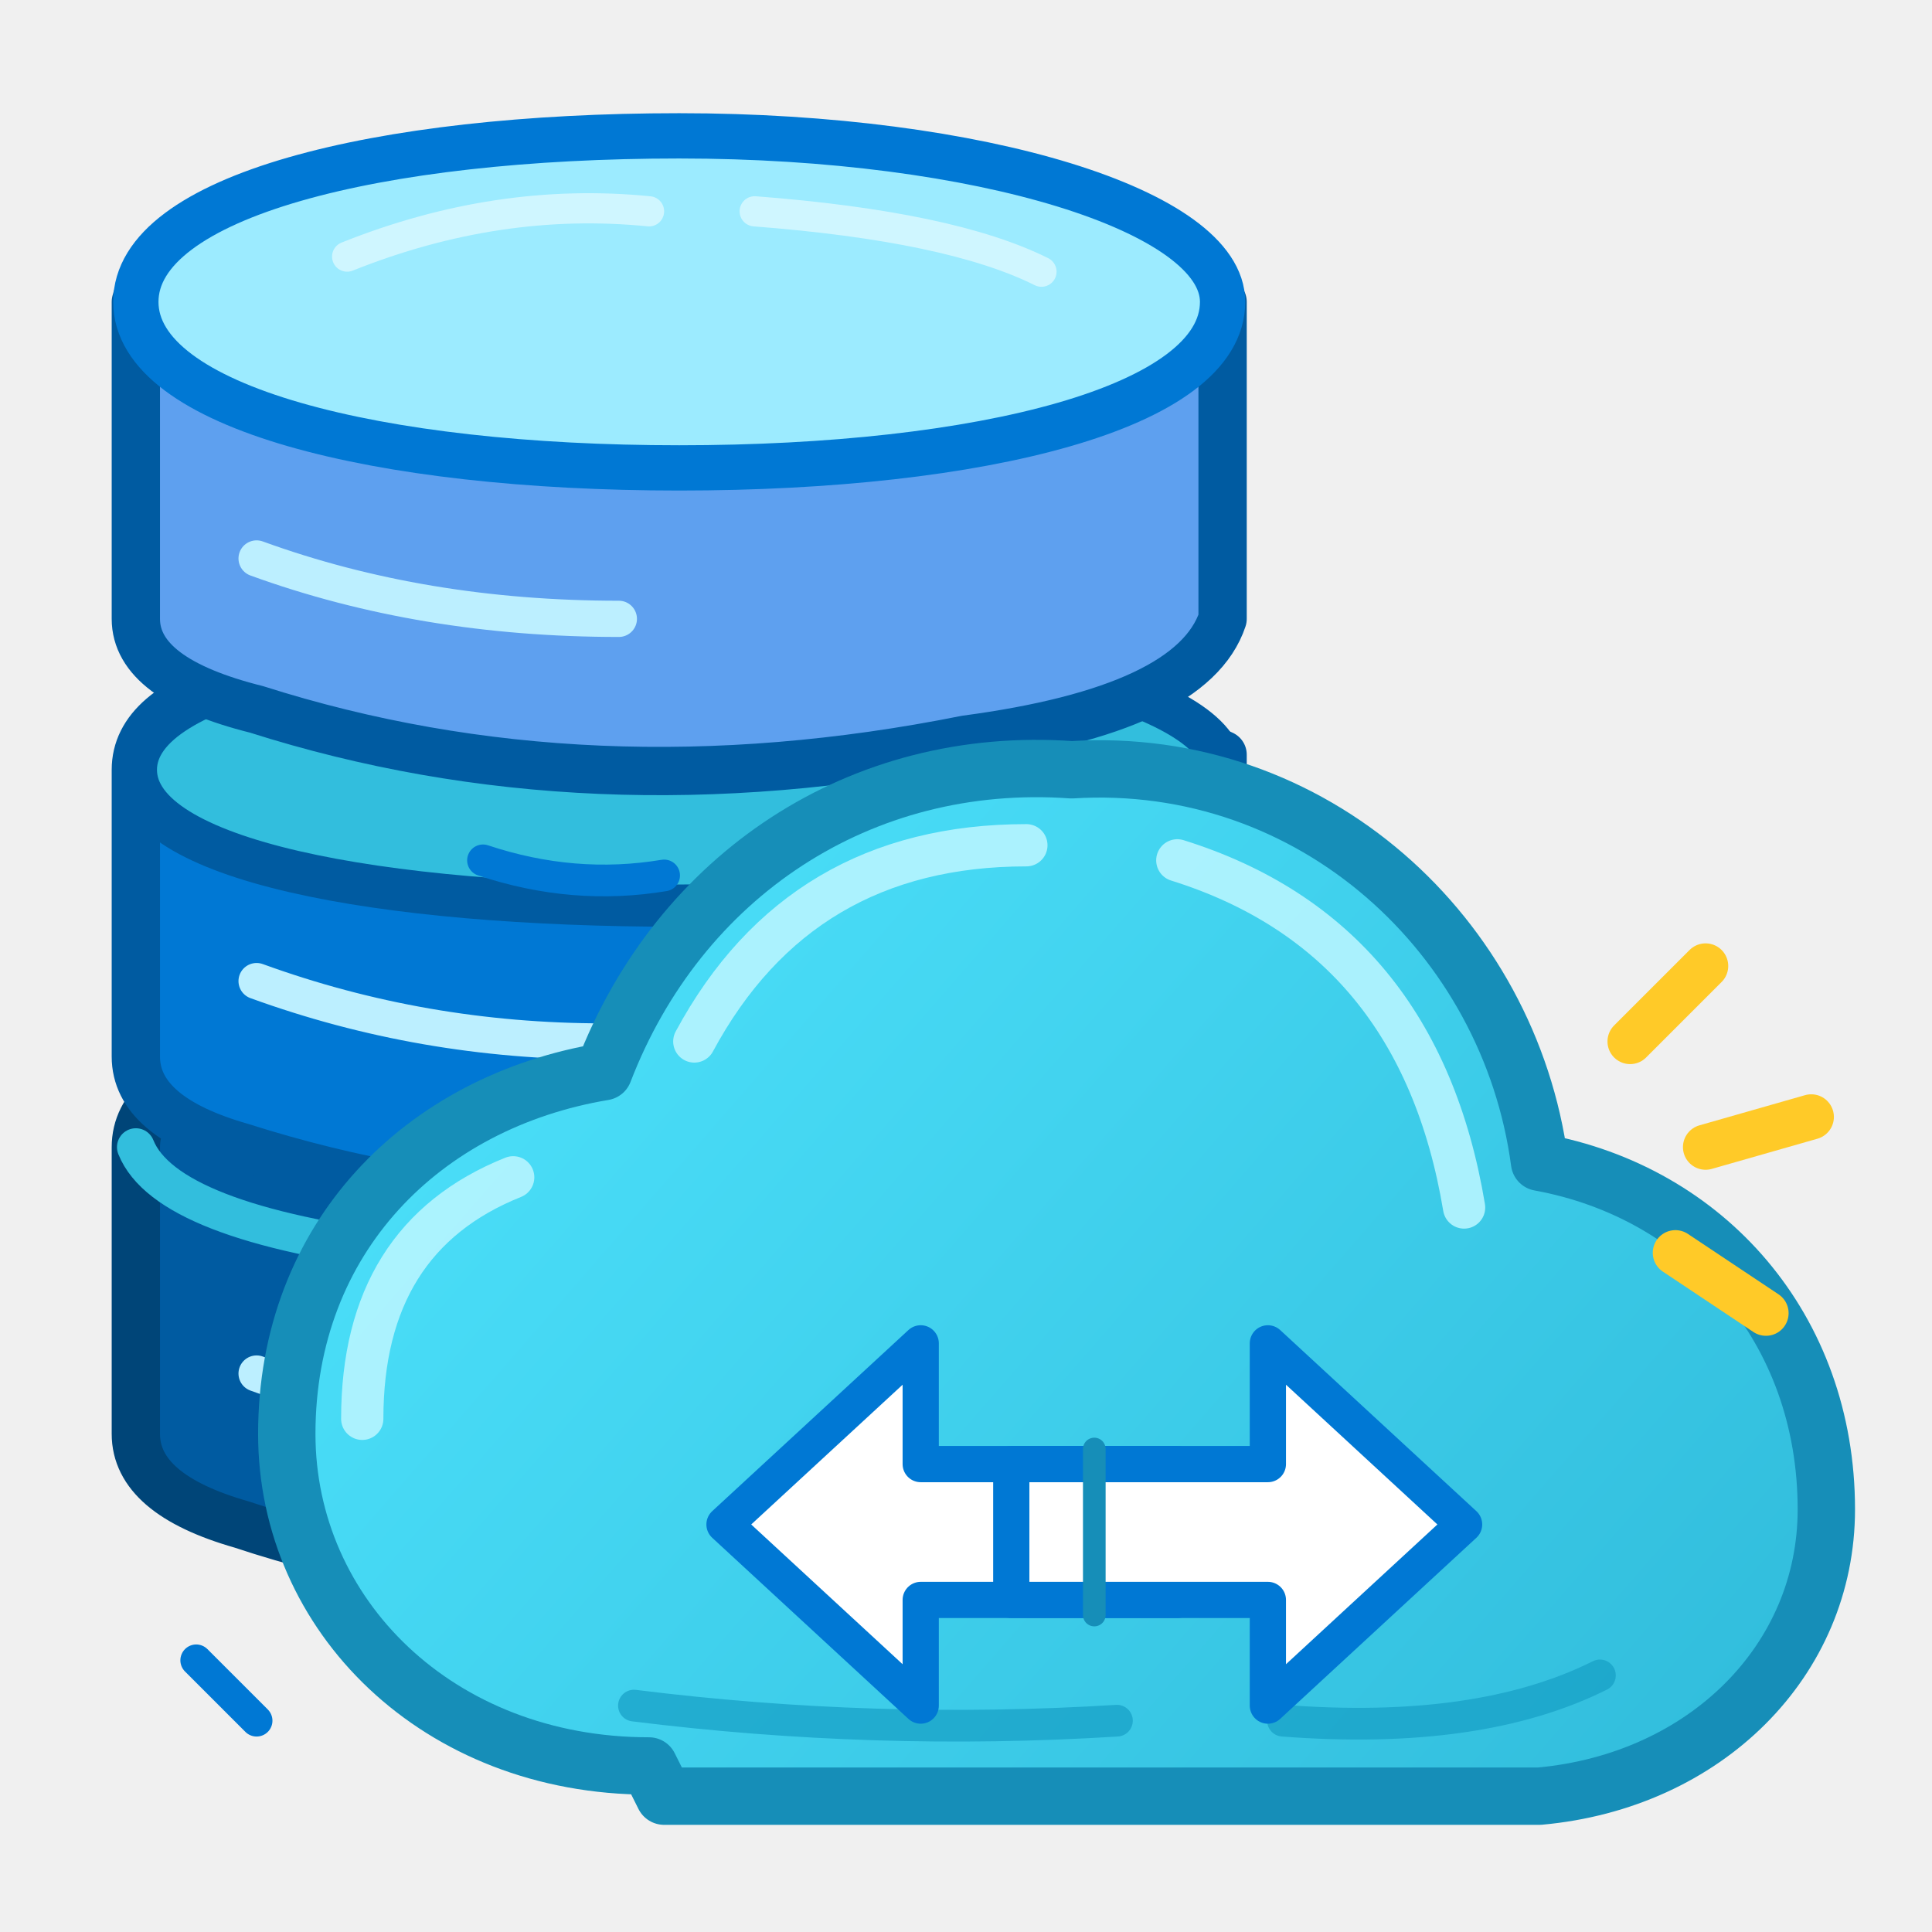
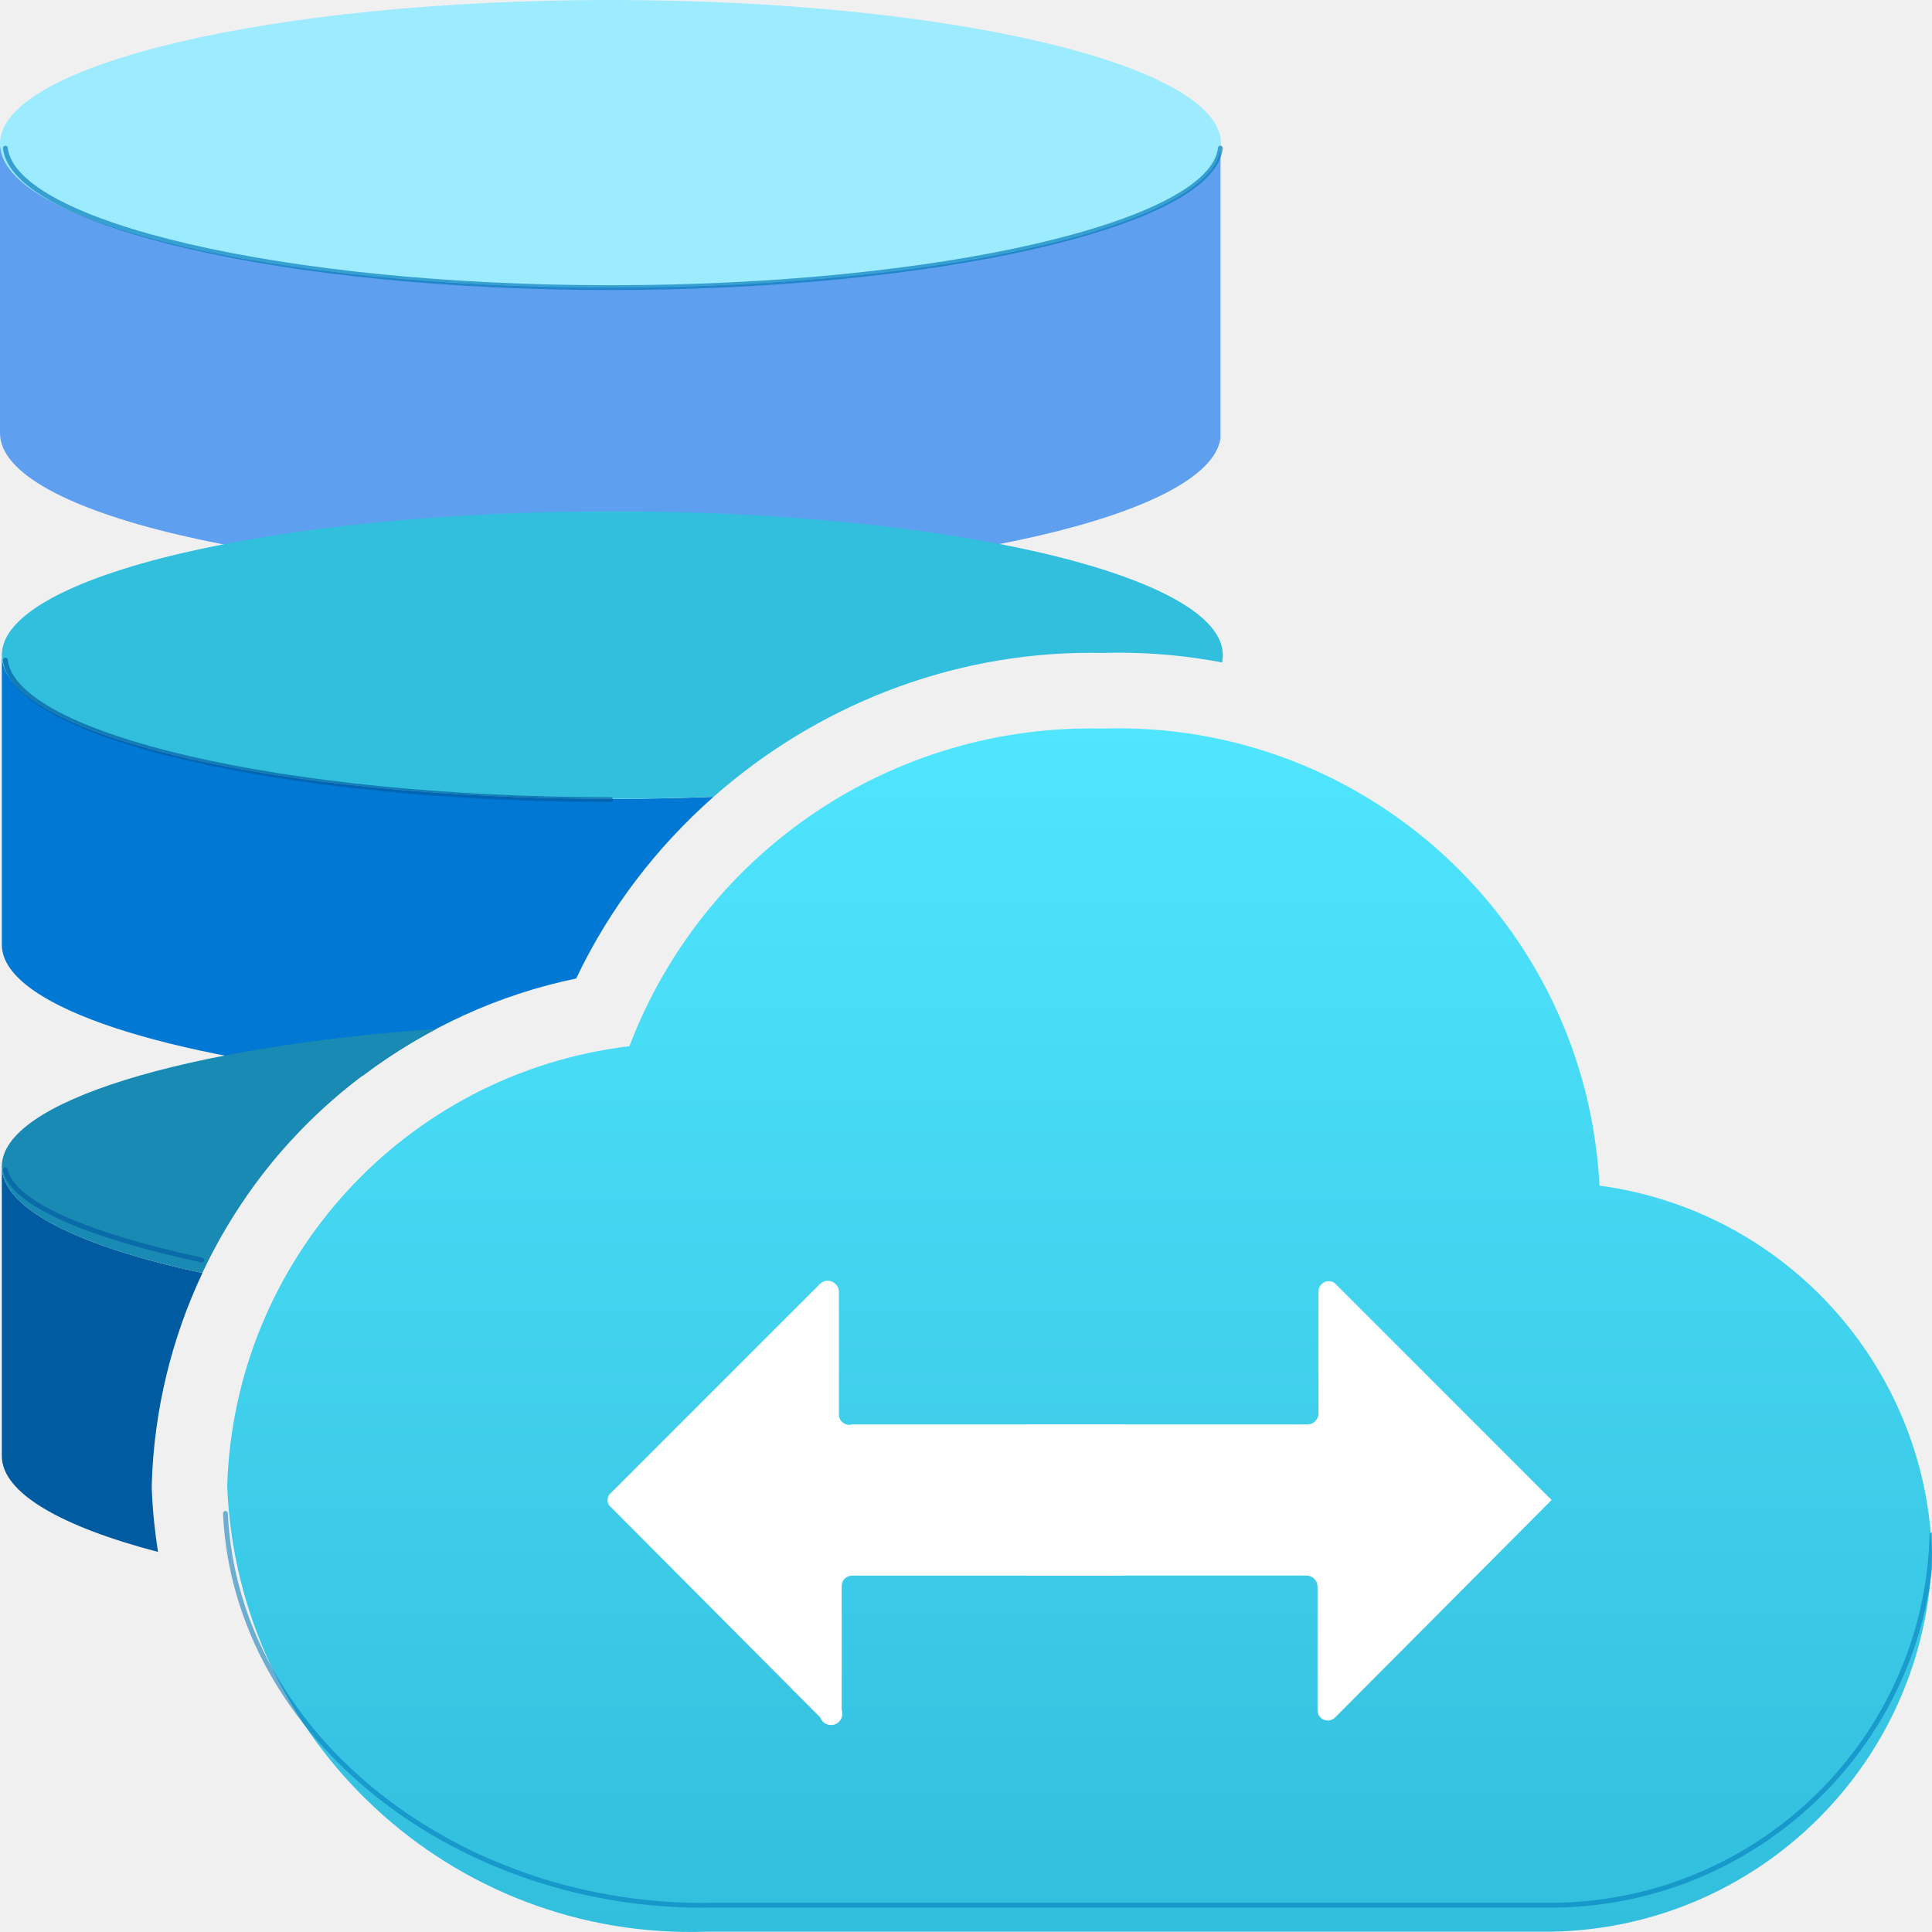
- <svg xmlns="http://www.w3.org/2000/svg" width="128" height="128" viewBox="0 0 128 128" fill="none" stroke-linecap="round" stroke-linejoin="round">
+ <svg xmlns="http://www.w3.org/2000/svg" width="128" height="128" viewBox="0 0 128 128">
  <defs>
-     <linearGradient id="cloudCyan" x1="22" y1="45" x2="108" y2="120" gradientUnits="userSpaceOnUse">
-       <stop offset="0" stop-color="#50E6FF" />
-       <stop offset="1" stop-color="#32BEDD" />
+     <linearGradient id="disk" x1="-313.941" y1="642.516" x2="-313.941" y2="653.768" gradientTransform="translate(324 660.516) scale(1 -1)" gradientUnits="userSpaceOnUse">
+       <stop offset="0" stop-color="#32bedd" />
+       <stop offset="1" stop-color="#50e6ff" />
    </linearGradient>
  </defs>
-   <path d="M9 76            Q9 72 16 70            Q31 65 49 69            Q70 70 81 75            L81 95            Q79 101 65 103            Q37 108 16 101            Q9 99 9 95 Z" fill="#005BA1" stroke="#004578" stroke-width="3.2" />
-   <path d="M9 76            Q11 81 27 83            Q47 87 67 82            Q78 80 81 75" stroke="#32BEDD" stroke-width="2.5" />
-   <path d="M9 51            Q9 47 16 45            Q31 40 49 44            Q70 45 81 50            L81 70            Q78 76 63 78            Q38 83 16 76            Q9 74 9 70 Z" fill="#0078D4" stroke="#005BA1" stroke-width="3.2" />
-   <path d="M9 51            C9 45 25 42 45 42            C65 42 81 46 81 51            C81 57 65 60 45 60            C25 60 9 57 9 51 Z" fill="#32BEDD" stroke="#005BA1" stroke-width="2.8" />
-   <path d="M9 20            Q10 16 18 14            Q37 9 57 13            Q75 15 81 20            L81 41            Q79 47 64 49            Q39 54 17 47            Q9 45 9 41 Z" fill="#5EA0EF" stroke="#005BA1" stroke-width="3.2" />
-   <path d="M9 20            C9 13 25 9 45 9            C65 9 81 14 81 20            C81 27 65 31 45 31            C25 31 9 27 9 20 Z" fill="#9CEBFF" stroke="#0078D4" stroke-width="3" />
-   <path d="M17 37 Q28 41 41 41            M17 65 Q28 69 40 69            M17 91 Q28 95 40 95" stroke="#BCEFFF" stroke-width="2.4" />
-   <path d="M43 117            C29 117 19 107 19 95            C19 82 28 73 40 71            C45 58 57 50 71 51            C87 50 100 62 102 77            C113 79 121 88 121 100            C121 110 113 118 102 119            L44 119 Z" fill="url(#cloudCyan)" stroke="#168EB8" stroke-width="3.8" />
-   <path d="M24 94            Q24 82 34 78            M46 69            Q53 56 68 56            M78 57            Q94 62 97 80" stroke="#B6F5FF" stroke-width="2.8" opacity=".9" />
-   <path d="M42 113 Q58 115 74 114            M85 114 Q98 115 106 111" stroke="#159EC5" stroke-width="2.1" opacity=".7" />
-   <path d="M61 89            L48 101            L61 113            L61 106            L78 106            L78 97            L61 97 Z" fill="#FFFFFF" stroke="#0078D4" stroke-width="2.4" />
-   <path d="M84 89            L97 101            L84 113            L84 106            L67 106            L67 97            L84 97 Z" fill="#FFFFFF" stroke="#0078D4" stroke-width="2.4" />
-   <path d="M72.5 96 L72.5 107" stroke="#168EB8" stroke-width="1.5" />
-   <path d="M108 69 L113 64            M113 76 L120 74            M111 83 L117 87" stroke="#FFCA28" stroke-width="3" />
-   <path d="M32 57 Q38 59 44 58            M13 110 L17 114" stroke="#0078D4" stroke-width="2.1" />
-   <path d="M23 17 Q33 13 43 14            M50 14 Q63 15 69 18" stroke="#D8F8FF" stroke-width="2" opacity=".85" />
+   <g transform="scale(7.111111)">
+     <path d="M5.688 2.679C2.582 2.679.058 2.092.005 1.364H0v2.672c0 .74 2.547 1.34 5.688 1.34 3.076 0 5.58-.575 5.683-1.293h0v-.046c0-.008 0-.016 0-.024v-.037h0V1.339c.005.739-2.542 1.34-5.683 1.34Z" fill="#5ea0ef" />
+     <ellipse cx="5.688" cy="1.339" rx="5.688" ry="1.339" fill="#9cebff" />
+     <path d="M5.369 9.115c.31-.653.75-1.224 1.279-1.691-.307.012-.621.019-.943.019C2.564 7.443.017 6.843.017 6.103v2.698c0 .544 1.381 1.012 3.362 1.222.587-.445 1.266-.757 1.991-.907Z" fill="#0078d4" />
+     <path d="M6.649 7.423c.952-.841 2.196-1.341 3.511-1.341.036 0 .072 0 .108.001.05-.001.1-.002.15-.002.331 0 .654.031.968.091.005-.023.007-.046.007-.069 0-.739-2.547-1.339-5.688-1.339S.017 5.364.017 6.103s2.547 1.339 5.688 1.339c.322 0 .637-.007.944-.019Z" fill="#32bedd" />
+     <path d="M1.414 13.873v-.049c.021-.685.184-1.353.472-1.964-1.148-.245-1.869-.599-1.869-.992v2.697c0 .344.551.657 1.455.894-.03-.192-.05-.387-.058-.586Z" fill="#005ba1" />
+     <path d="M2.711 10.627c.39-.427.851-.775 1.355-1.041C1.724 9.752.017 10.263.017 10.868c0 .393.721.747 1.868.992.211-.447.487-.864.826-1.234Z" fill="#198ab3" />
+     <path d="M18 14.474c-.057-1.746-1.367-3.195-3.098-3.428-.126-2.444-2.185-4.337-4.631-4.258-1.948-.047-3.713 1.139-4.407 2.959-2.091.252-3.683 1.994-3.747 4.098.092 2.379 2.092 4.236 4.471 4.152h7.867c1.935-.034 3.5-1.588 3.545-3.524Z" fill="url(#disk)" />
+     <g fill="#fff">
+       <path d="M7.642 16.001l-1.947-1.956c-.038-.029-.046-.083-.017-.122.005-.007.011-.012.017-.017l1.947-1.947c.043-.039.109-.035.147.008.015.017.025.039.027.062v1.147c-.002.053.039.097.092.099.01 0 .02 0 .03-.004h2.521c.053.005.092.051.087.104h0v1.209c0 .053-.043.096-.096.096H7.938c-.053 0-.096.042-.096.095v1.156c.02.055-.01.116-.065.135s-.116-.01-.135-.065Z" />
+       <path d="M12.44 11.959l2.016 2.016-2.016 2.025c-.036.038-.097.04-.135.004-.02-.019-.031-.046-.03-.074v-1.147c0-.058-.047-.104-.104-.104H9.564v-1.408h2.607c.057.005.108-.037.113-.095h0v-1.148c.002-.053.047-.094.1-.091.021 0 .041.009.057.022Z" />
+     </g>
+     <g fill="none" stroke-linecap="round" stroke-linejoin="round">
+       <path d="M.05 1.38c.08.71 2.6 1.3 5.64 1.3s5.6-.59 5.68-1.3" stroke="#0078b9" stroke-width=".045" opacity=".65" />
+       <path d="M.05 6.15c.08.71 2.6 1.3 5.64 1.3" stroke="#005ba1" stroke-width=".045" opacity=".65" />
+       <path d="M.05 10.9c.06.3.72.6 1.83.84" stroke="#005ba1" stroke-width=".045" opacity=".65" />
+       <path d="M2.1 14.1c.1 2.1 2.2 3.7 4.55 3.65h7.85c1.9-.03 3.45-1.55 3.5-3.45" stroke="#0078b9" stroke-width=".045" opacity=".55" />
+     </g>
+   </g>
</svg>
